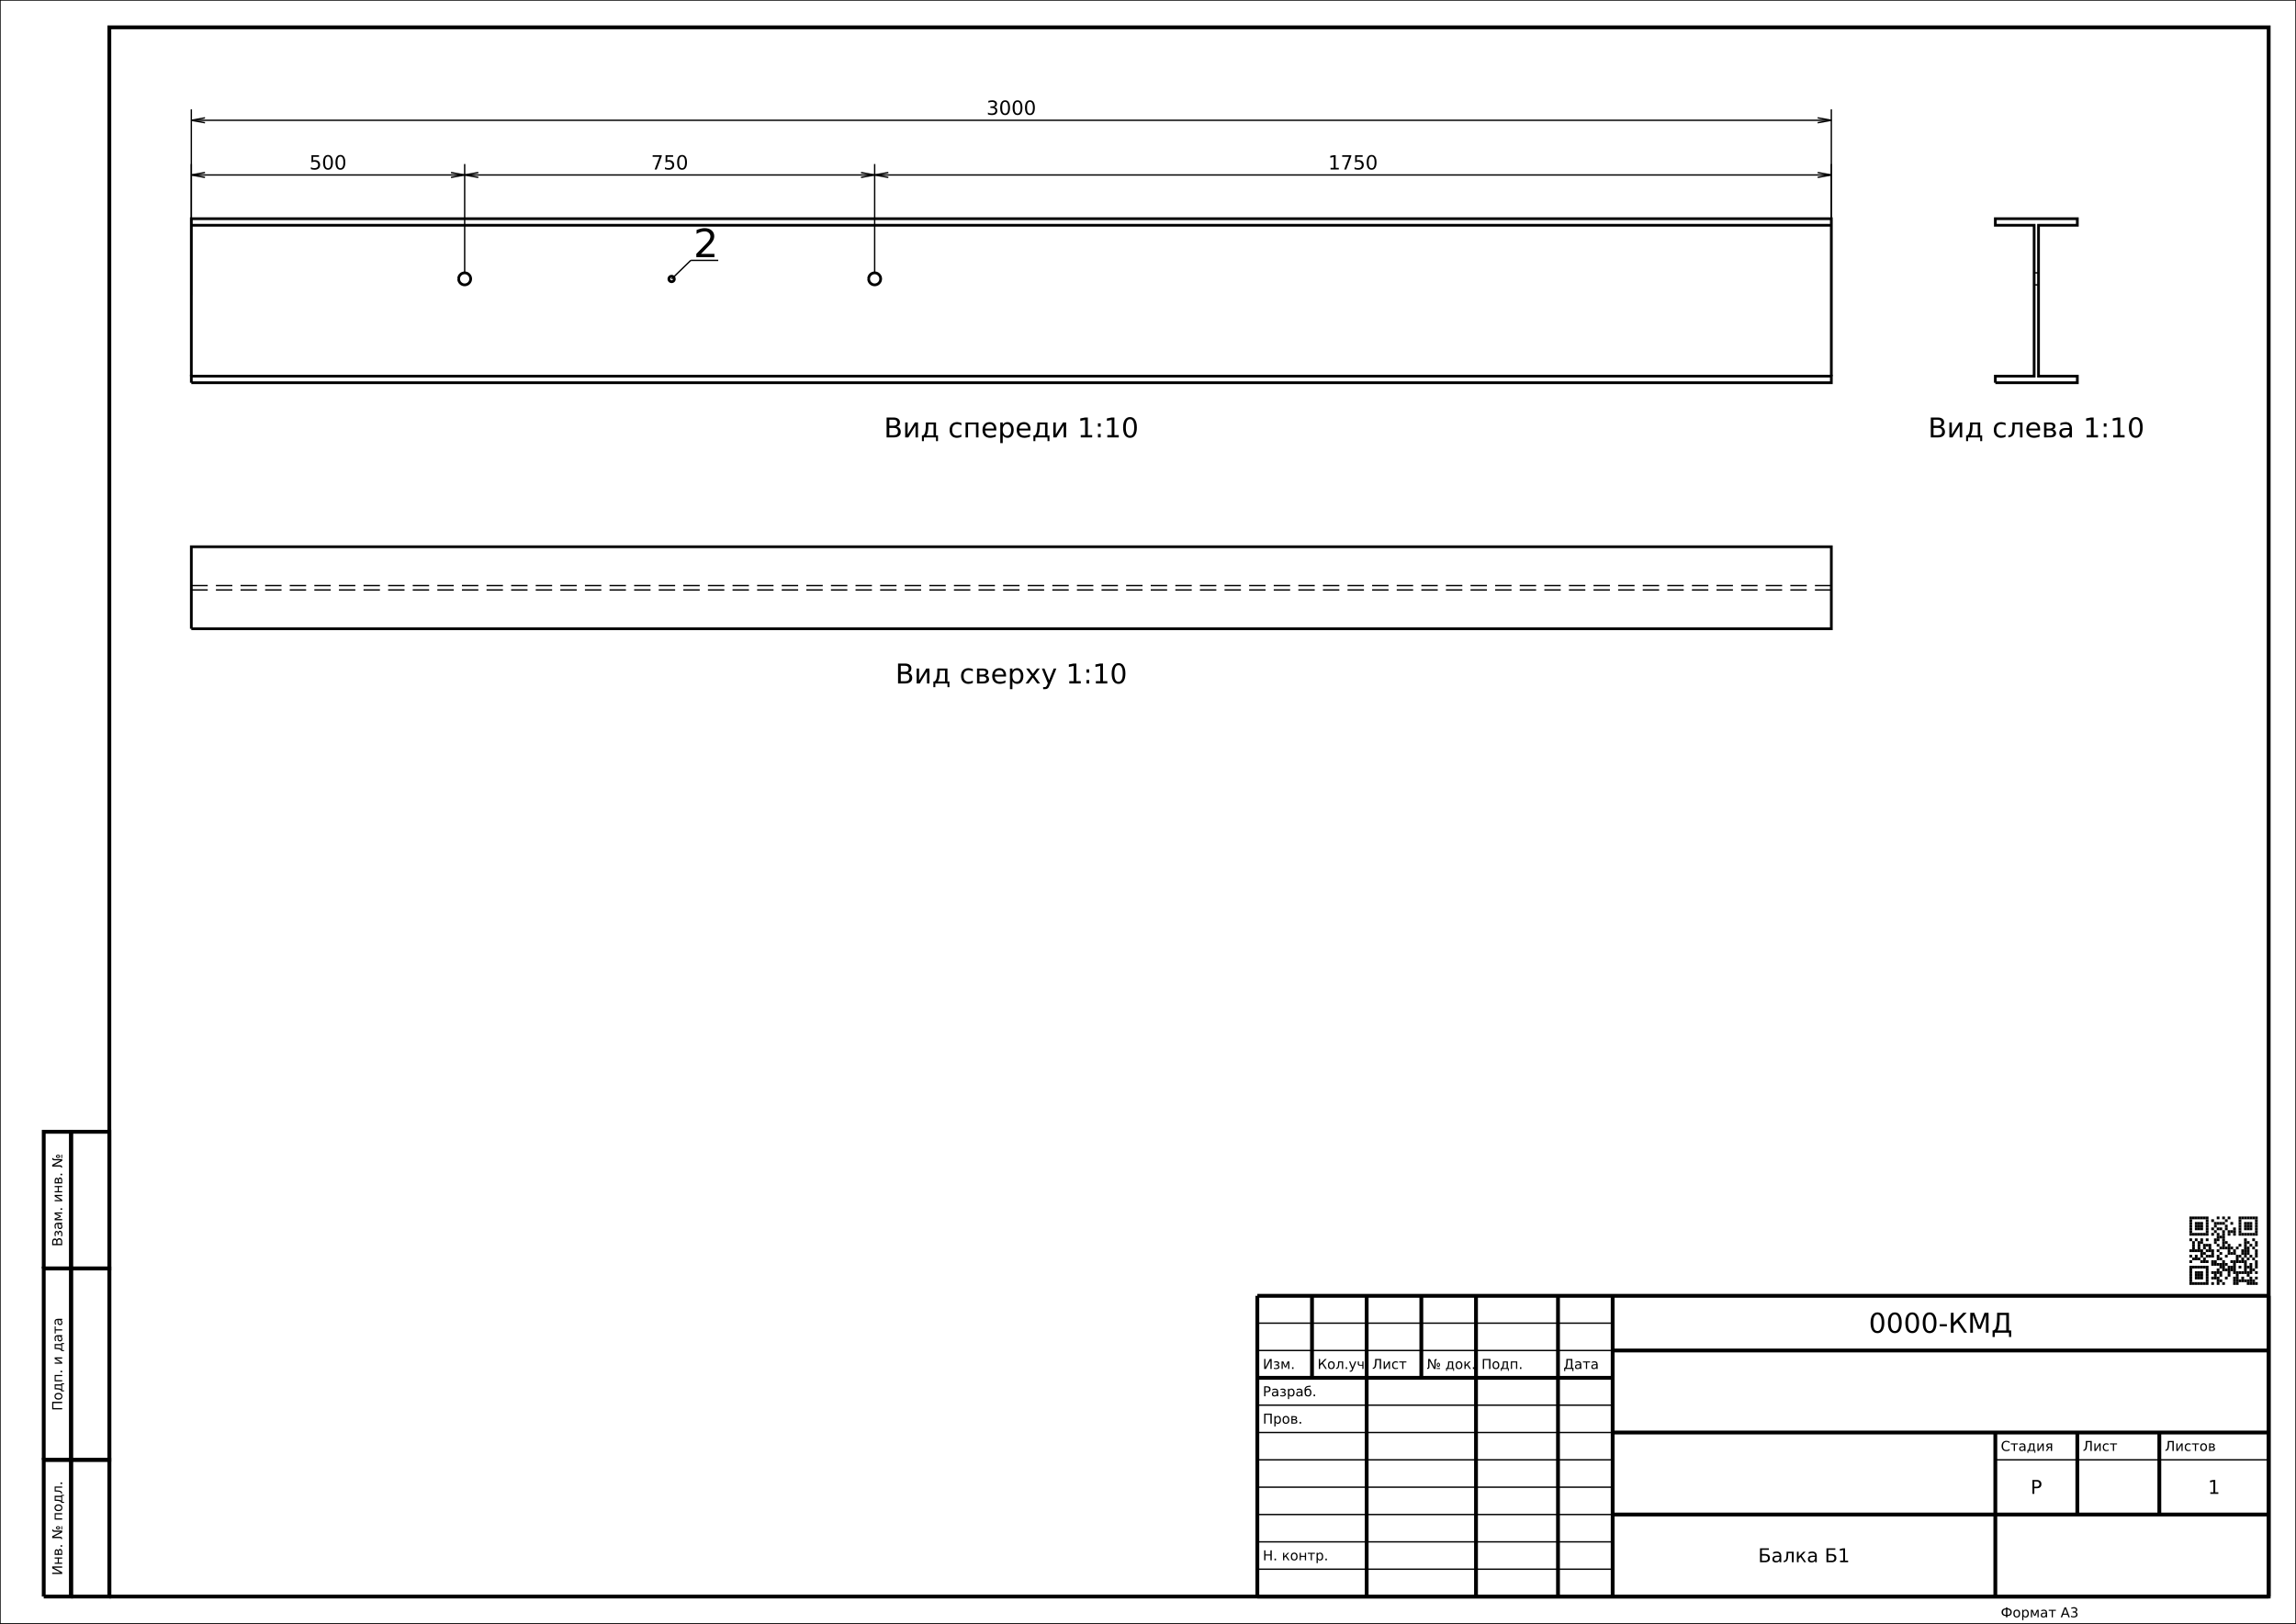
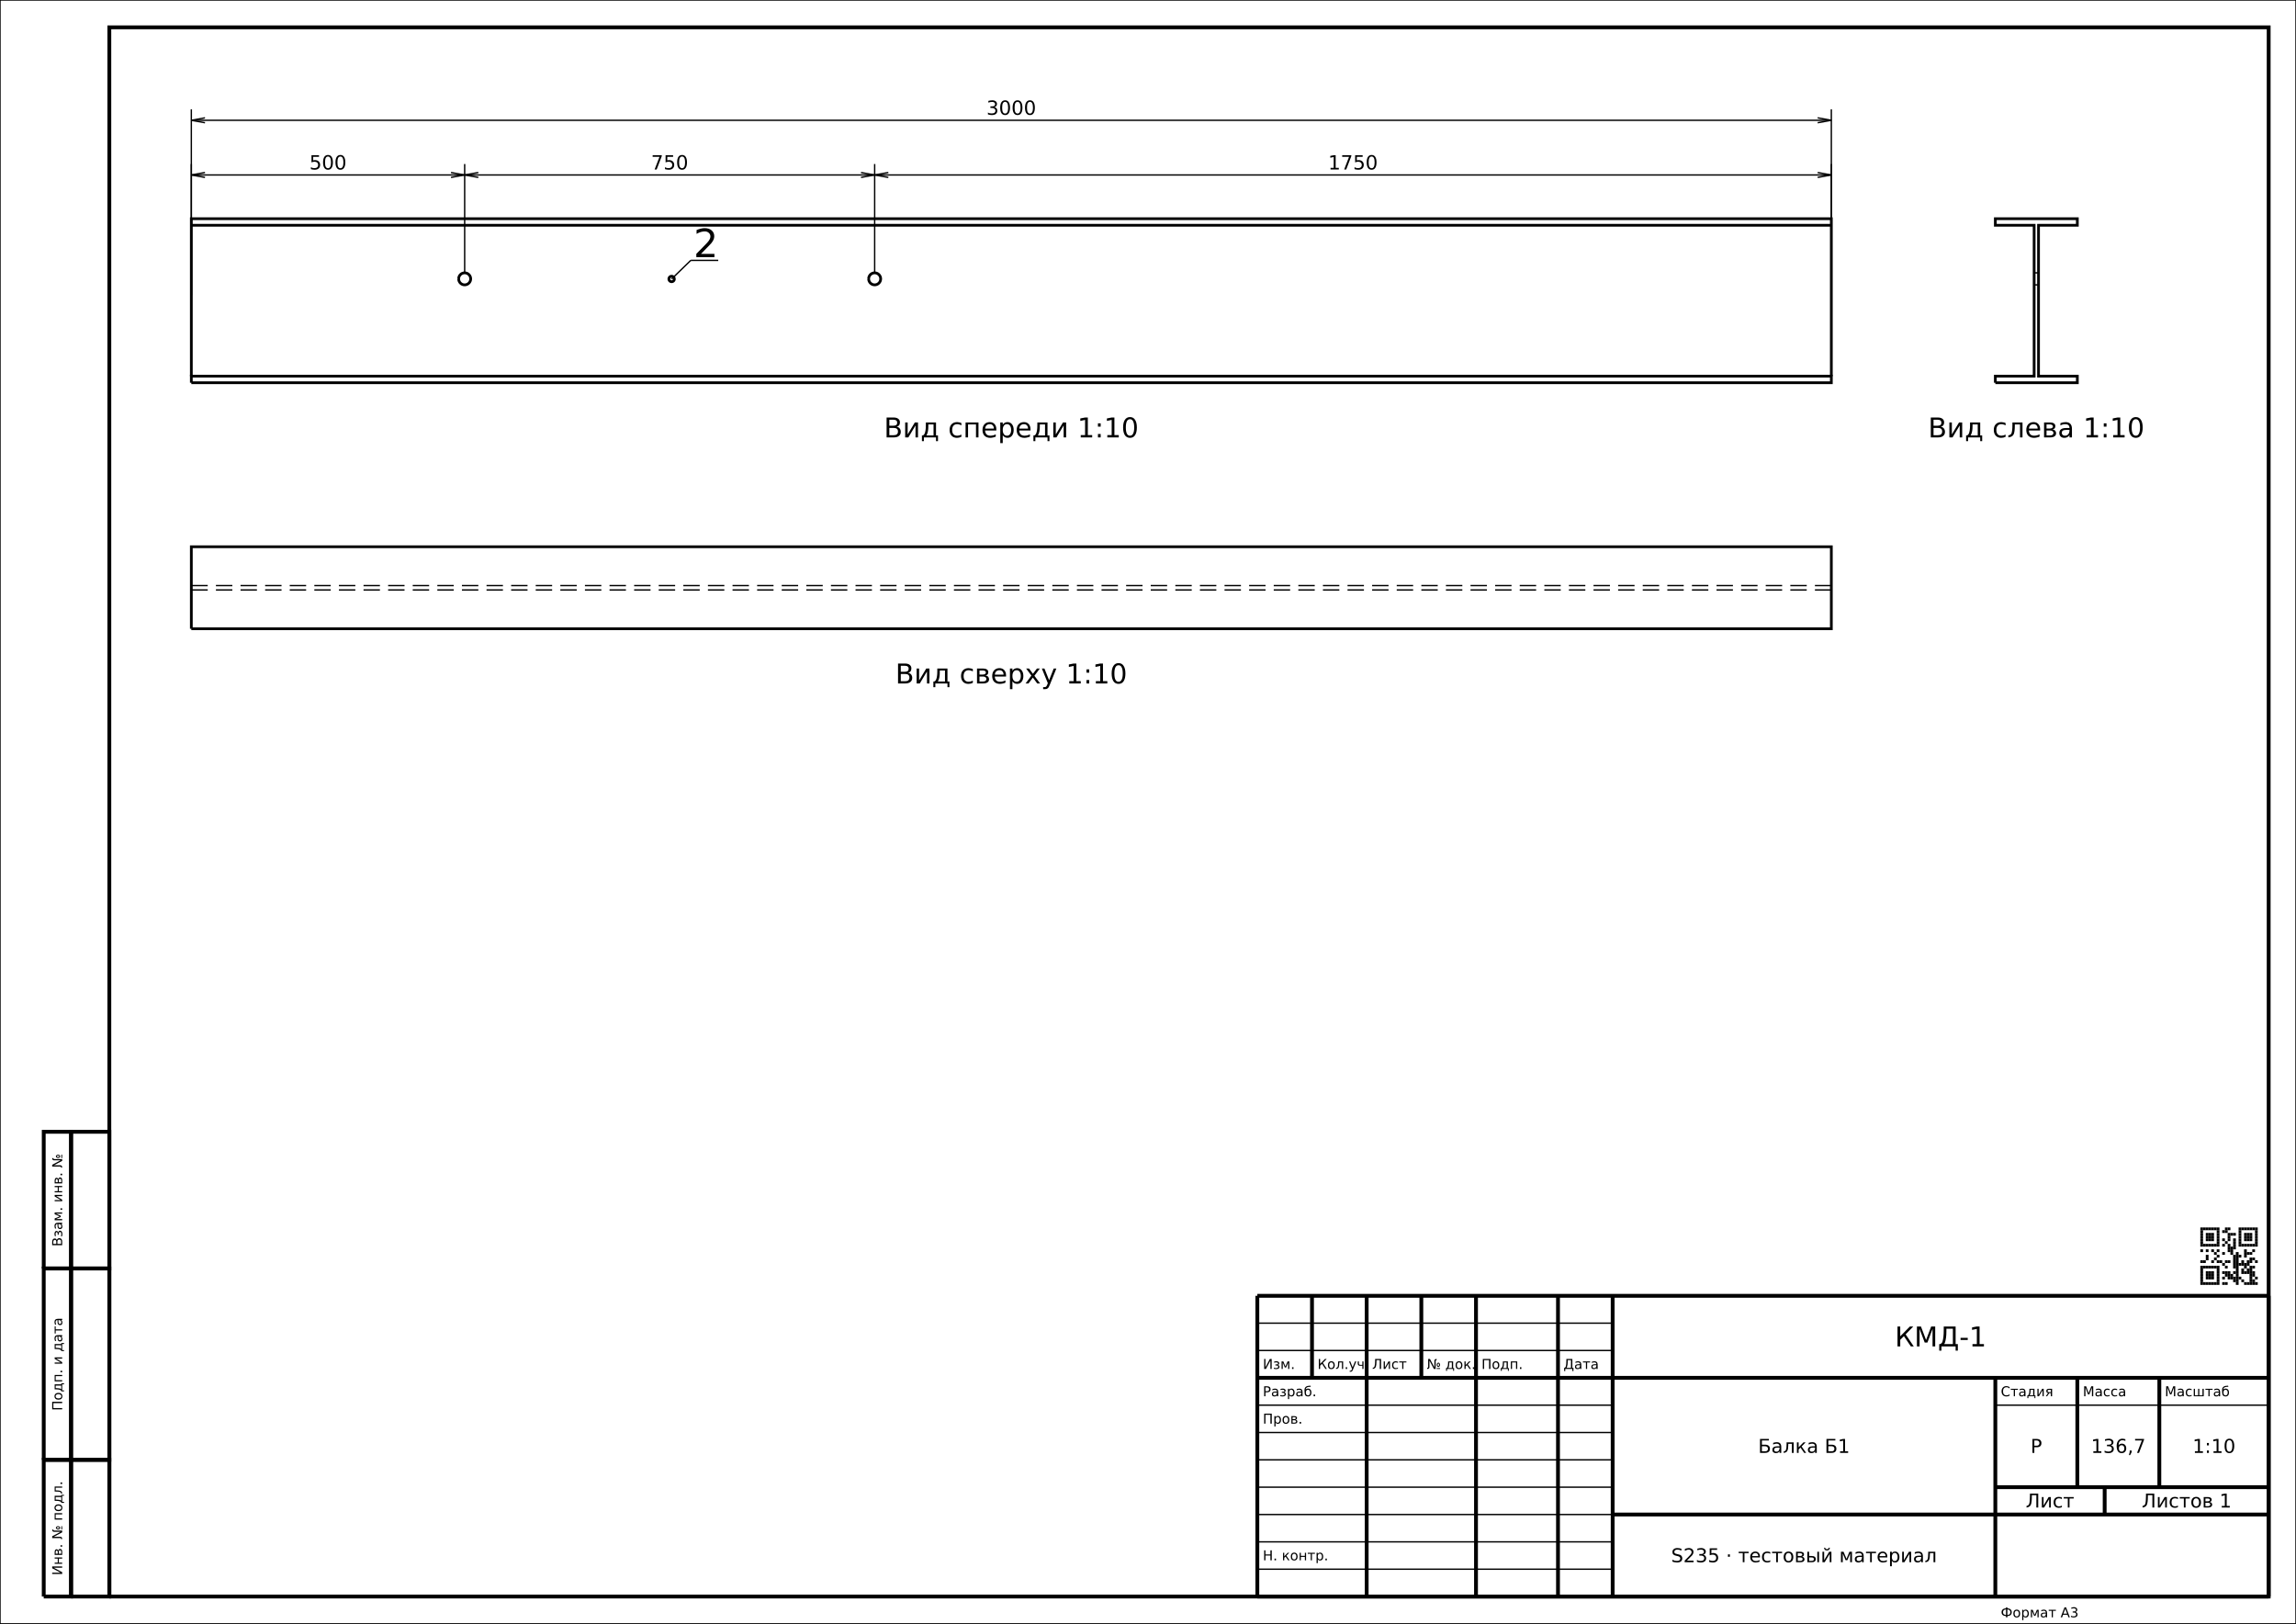
<svg xmlns="http://www.w3.org/2000/svg" width="420mm" height="297mm" viewBox="0 0 420 297" font-family="DejaVu Sans, Arial, sans-serif" data-drawing="9100">
  <rect width="420" height="297" fill="#fff" />
  <polyline class="Thin" points="0,297 420,297 420,0 0,0 0,297" fill="none" stroke="#000" stroke-width="0.25" />
  <polyline class="Frame" points="20,292 415,292 415,5 20,5 20,292" fill="none" stroke="#000" stroke-width="0.7" />
  <polyline class="Frame" points="230,292 415,292" fill="none" stroke="#000" stroke-width="0.7" />
  <polyline class="Frame" points="415,292 415,237" fill="none" stroke="#000" stroke-width="0.7" />
  <polyline class="Frame" points="415,237 230,237" fill="none" stroke="#000" stroke-width="0.7" />
  <polyline class="Frame" points="230,237 230,292" fill="none" stroke="#000" stroke-width="0.7" />
  <polyline class="Thin" points="230,287 295,287" fill="none" stroke="#000" stroke-width="0.25" />
  <polyline class="Thin" points="230,282 295,282" fill="none" stroke="#000" stroke-width="0.25" />
  <polyline class="Thin" points="230,277 295,277" fill="none" stroke="#000" stroke-width="0.25" />
  <polyline class="Thin" points="230,272 295,272" fill="none" stroke="#000" stroke-width="0.25" />
  <polyline class="Thin" points="230,267 295,267" fill="none" stroke="#000" stroke-width="0.25" />
  <polyline class="Thin" points="230,262 295,262" fill="none" stroke="#000" stroke-width="0.25" />
  <polyline class="Thin" points="230,257 295,257" fill="none" stroke="#000" stroke-width="0.25" />
  <polyline class="Frame" points="230,252 295,252" fill="none" stroke="#000" stroke-width="0.7" />
  <polyline class="Thin" points="230,247 295,247" fill="none" stroke="#000" stroke-width="0.25" />
  <polyline class="Thin" points="230,242 295,242" fill="none" stroke="#000" stroke-width="0.25" />
  <polyline class="Frame" points="240,252 240,237" fill="none" stroke="#000" stroke-width="0.7" />
  <polyline class="Frame" points="260,252 260,237" fill="none" stroke="#000" stroke-width="0.7" />
  <polyline class="Frame" points="250,292 250,237" fill="none" stroke="#000" stroke-width="0.7" />
  <polyline class="Frame" points="270,292 270,237" fill="none" stroke="#000" stroke-width="0.7" />
  <polyline class="Frame" points="285,292 285,237" fill="none" stroke="#000" stroke-width="0.7" />
  <polyline class="Frame" points="295,292 295,237" fill="none" stroke="#000" stroke-width="0.7" />
-   <polyline class="Frame" points="295,247 415,247" fill="none" stroke="#000" stroke-width="0.7" />
-   <polyline class="Frame" points="295,262 415,262" fill="none" stroke="#000" stroke-width="0.7" />
-   <polyline class="Thin" points="365,267 415,267" fill="none" stroke="#000" stroke-width="0.25" />
+   <polyline class="Frame" points="295,252 415,252" fill="none" stroke="#000" stroke-width="0.7" />
+   <polyline class="Thin" points="365,257 415,257" fill="none" stroke="#000" stroke-width="0.25" />
+   <polyline class="Frame" points="365,272 415,272" fill="none" stroke="#000" stroke-width="0.7" />
  <polyline class="Frame" points="295,277 415,277" fill="none" stroke="#000" stroke-width="0.7" />
-   <polyline class="Frame" points="365,292 365,262" fill="none" stroke="#000" stroke-width="0.7" />
-   <polyline class="Frame" points="380,277 380,262" fill="none" stroke="#000" stroke-width="0.7" />
-   <polyline class="Frame" points="395,277 395,262" fill="none" stroke="#000" stroke-width="0.7" />
+   <polyline class="Frame" points="365,292 365,252" fill="none" stroke="#000" stroke-width="0.7" />
+   <polyline class="Frame" points="380,272 380,252" fill="none" stroke="#000" stroke-width="0.7" />
+   <polyline class="Frame" points="395,272 395,252" fill="none" stroke="#000" stroke-width="0.7" />
+   <polyline class="Frame" points="385,277 385,272" fill="none" stroke="#000" stroke-width="0.7" />
  <polyline class="Frame" points="8,292 13,292 13,267 8,267 8,292" fill="none" stroke="#000" stroke-width="0.7" />
  <polyline class="Frame" points="13,292 20,292 20,267 13,267 13,292" fill="none" stroke="#000" stroke-width="0.7" />
  <polyline class="Frame" points="8,267 13,267 13,232 8,232 8,267" fill="none" stroke="#000" stroke-width="0.7" />
  <polyline class="Frame" points="13,267 20,267 20,232 13,232 13,267" fill="none" stroke="#000" stroke-width="0.7" />
  <polyline class="Frame" points="8,232 13,232 13,207 8,207 8,232" fill="none" stroke="#000" stroke-width="0.7" />
  <polyline class="Frame" points="13,232 20,232 20,207 13,207 13,232" fill="none" stroke="#000" stroke-width="0.7" />
-   <rect x="400.5" y="222.5" width="0.5" height="0.5" fill="#000" />
-   <rect x="401" y="222.5" width="0.5" height="0.5" fill="#000" />
-   <rect x="401.5" y="222.5" width="0.5" height="0.5" fill="#000" />
-   <rect x="402" y="222.5" width="0.5" height="0.5" fill="#000" />
-   <rect x="402.5" y="222.5" width="0.5" height="0.5" fill="#000" />
-   <rect x="403" y="222.5" width="0.5" height="0.5" fill="#000" />
-   <rect x="403.5" y="222.5" width="0.5" height="0.5" fill="#000" />
-   <rect x="405.5" y="222.5" width="0.5" height="0.5" fill="#000" />
-   <rect x="406.5" y="222.5" width="0.5" height="0.5" fill="#000" />
-   <rect x="407.5" y="222.5" width="0.5" height="0.5" fill="#000" />
-   <rect x="409.5" y="222.5" width="0.5" height="0.5" fill="#000" />
-   <rect x="410" y="222.5" width="0.5" height="0.5" fill="#000" />
-   <rect x="410.5" y="222.5" width="0.5" height="0.5" fill="#000" />
-   <rect x="411" y="222.5" width="0.5" height="0.5" fill="#000" />
-   <rect x="411.5" y="222.5" width="0.5" height="0.5" fill="#000" />
-   <rect x="412" y="222.5" width="0.5" height="0.5" fill="#000" />
-   <rect x="412.5" y="222.5" width="0.5" height="0.5" fill="#000" />
-   <rect x="400.5" y="223" width="0.5" height="0.5" fill="#000" />
-   <rect x="403.5" y="223" width="0.5" height="0.5" fill="#000" />
-   <rect x="404.5" y="223" width="0.5" height="0.5" fill="#000" />
-   <rect x="407" y="223" width="0.5" height="0.5" fill="#000" />
-   <rect x="409.5" y="223" width="0.5" height="0.5" fill="#000" />
-   <rect x="412.5" y="223" width="0.5" height="0.5" fill="#000" />
-   <rect x="400.5" y="223.5" width="0.5" height="0.5" fill="#000" />
-   <rect x="401.5" y="223.5" width="0.5" height="0.5" fill="#000" />
-   <rect x="402" y="223.5" width="0.5" height="0.5" fill="#000" />
-   <rect x="402.5" y="223.5" width="0.5" height="0.5" fill="#000" />
-   <rect x="403.5" y="223.5" width="0.5" height="0.5" fill="#000" />
-   <rect x="405" y="223.5" width="0.5" height="0.5" fill="#000" />
-   <rect x="405.5" y="223.5" width="0.5" height="0.5" fill="#000" />
-   <rect x="406" y="223.5" width="0.5" height="0.5" fill="#000" />
-   <rect x="406.5" y="223.5" width="0.5" height="0.5" fill="#000" />
-   <rect x="408" y="223.5" width="0.5" height="0.5" fill="#000" />
-   <rect x="409.5" y="223.5" width="0.5" height="0.5" fill="#000" />
-   <rect x="410.5" y="223.5" width="0.5" height="0.5" fill="#000" />
-   <rect x="411" y="223.5" width="0.5" height="0.5" fill="#000" />
-   <rect x="411.5" y="223.5" width="0.5" height="0.5" fill="#000" />
-   <rect x="412.5" y="223.5" width="0.5" height="0.5" fill="#000" />
-   <rect x="400.5" y="224" width="0.5" height="0.5" fill="#000" />
-   <rect x="401.5" y="224" width="0.5" height="0.5" fill="#000" />
-   <rect x="402" y="224" width="0.5" height="0.5" fill="#000" />
-   <rect x="402.5" y="224" width="0.5" height="0.5" fill="#000" />
-   <rect x="403.5" y="224" width="0.5" height="0.5" fill="#000" />
-   <rect x="405" y="224" width="0.5" height="0.5" fill="#000" />
-   <rect x="407" y="224" width="0.5" height="0.5" fill="#000" />
-   <rect x="409.5" y="224" width="0.5" height="0.5" fill="#000" />
-   <rect x="410.5" y="224" width="0.5" height="0.5" fill="#000" />
-   <rect x="411" y="224" width="0.5" height="0.5" fill="#000" />
-   <rect x="411.5" y="224" width="0.5" height="0.5" fill="#000" />
-   <rect x="412.5" y="224" width="0.5" height="0.5" fill="#000" />
-   <rect x="400.5" y="224.5" width="0.5" height="0.5" fill="#000" />
-   <rect x="401.5" y="224.5" width="0.5" height="0.5" fill="#000" />
-   <rect x="402" y="224.5" width="0.5" height="0.5" fill="#000" />
  <rect x="402.5" y="224.5" width="0.5" height="0.5" fill="#000" />
+   <rect x="403" y="224.5" width="0.5" height="0.5" fill="#000" />
  <rect x="403.5" y="224.5" width="0.5" height="0.5" fill="#000" />
+   <rect x="404" y="224.5" width="0.5" height="0.5" fill="#000" />
  <rect x="404.5" y="224.5" width="0.5" height="0.5" fill="#000" />
+   <rect x="405" y="224.5" width="0.5" height="0.5" fill="#000" />
  <rect x="405.5" y="224.5" width="0.5" height="0.5" fill="#000" />
-   <rect x="406" y="224.5" width="0.5" height="0.5" fill="#000" />
  <rect x="407" y="224.5" width="0.5" height="0.5" fill="#000" />
-   <rect x="408.5" y="224.5" width="0.5" height="0.5" fill="#000" />
+   <rect x="407.5" y="224.5" width="0.5" height="0.5" fill="#000" />
  <rect x="409.5" y="224.5" width="0.5" height="0.5" fill="#000" />
+   <rect x="410" y="224.5" width="0.5" height="0.5" fill="#000" />
  <rect x="410.5" y="224.5" width="0.5" height="0.5" fill="#000" />
  <rect x="411" y="224.5" width="0.5" height="0.5" fill="#000" />
  <rect x="411.5" y="224.5" width="0.5" height="0.5" fill="#000" />
+   <rect x="412" y="224.5" width="0.5" height="0.5" fill="#000" />
  <rect x="412.5" y="224.5" width="0.5" height="0.5" fill="#000" />
-   <rect x="400.5" y="225" width="0.5" height="0.5" fill="#000" />
-   <rect x="403.5" y="225" width="0.5" height="0.5" fill="#000" />
-   <rect x="405" y="225" width="0.5" height="0.5" fill="#000" />
+   <rect x="402.5" y="225" width="0.5" height="0.5" fill="#000" />
+   <rect x="405.5" y="225" width="0.5" height="0.5" fill="#000" />
  <rect x="406.5" y="225" width="0.5" height="0.5" fill="#000" />
-   <rect x="407.5" y="225" width="0.5" height="0.5" fill="#000" />
-   <rect x="408" y="225" width="0.5" height="0.5" fill="#000" />
-   <rect x="408.5" y="225" width="0.5" height="0.5" fill="#000" />
+   <rect x="407" y="225" width="0.5" height="0.5" fill="#000" />
  <rect x="409.5" y="225" width="0.5" height="0.5" fill="#000" />
  <rect x="412.5" y="225" width="0.5" height="0.5" fill="#000" />
-   <rect x="400.5" y="225.5" width="0.5" height="0.5" fill="#000" />
-   <rect x="401" y="225.5" width="0.5" height="0.5" fill="#000" />
-   <rect x="401.5" y="225.5" width="0.5" height="0.5" fill="#000" />
-   <rect x="402" y="225.5" width="0.5" height="0.5" fill="#000" />
  <rect x="402.5" y="225.5" width="0.5" height="0.5" fill="#000" />
-   <rect x="403" y="225.5" width="0.5" height="0.5" fill="#000" />
  <rect x="403.5" y="225.5" width="0.5" height="0.5" fill="#000" />
+   <rect x="404" y="225.5" width="0.5" height="0.5" fill="#000" />
  <rect x="404.5" y="225.5" width="0.5" height="0.5" fill="#000" />
  <rect x="405.5" y="225.5" width="0.5" height="0.5" fill="#000" />
-   <rect x="406.5" y="225.5" width="0.5" height="0.5" fill="#000" />
  <rect x="407.5" y="225.5" width="0.5" height="0.5" fill="#000" />
+   <rect x="408" y="225.5" width="0.5" height="0.5" fill="#000" />
  <rect x="408.5" y="225.5" width="0.5" height="0.5" fill="#000" />
  <rect x="409.5" y="225.5" width="0.5" height="0.5" fill="#000" />
-   <rect x="410" y="225.5" width="0.5" height="0.5" fill="#000" />
  <rect x="410.5" y="225.5" width="0.5" height="0.5" fill="#000" />
  <rect x="411" y="225.5" width="0.5" height="0.5" fill="#000" />
  <rect x="411.5" y="225.5" width="0.5" height="0.5" fill="#000" />
-   <rect x="412" y="225.5" width="0.5" height="0.5" fill="#000" />
  <rect x="412.5" y="225.5" width="0.5" height="0.5" fill="#000" />
+   <rect x="402.5" y="226" width="0.5" height="0.5" fill="#000" />
+   <rect x="403.5" y="226" width="0.5" height="0.5" fill="#000" />
+   <rect x="404" y="226" width="0.5" height="0.5" fill="#000" />
+   <rect x="404.5" y="226" width="0.5" height="0.5" fill="#000" />
  <rect x="405.5" y="226" width="0.5" height="0.5" fill="#000" />
-   <rect x="406" y="226" width="0.5" height="0.5" fill="#000" />
-   <rect x="406.5" y="226" width="0.5" height="0.5" fill="#000" />
-   <rect x="400.5" y="226.5" width="0.5" height="0.5" fill="#000" />
-   <rect x="401.5" y="226.5" width="0.5" height="0.5" fill="#000" />
+   <rect x="407.5" y="226" width="0.5" height="0.5" fill="#000" />
+   <rect x="409.5" y="226" width="0.5" height="0.5" fill="#000" />
+   <rect x="410.5" y="226" width="0.5" height="0.5" fill="#000" />
+   <rect x="411" y="226" width="0.5" height="0.5" fill="#000" />
+   <rect x="411.5" y="226" width="0.5" height="0.5" fill="#000" />
+   <rect x="412.5" y="226" width="0.5" height="0.5" fill="#000" />
  <rect x="402.5" y="226.5" width="0.5" height="0.5" fill="#000" />
  <rect x="403.5" y="226.5" width="0.5" height="0.5" fill="#000" />
-   <rect x="405" y="226.5" width="0.5" height="0.5" fill="#000" />
+   <rect x="404" y="226.5" width="0.5" height="0.5" fill="#000" />
+   <rect x="404.5" y="226.5" width="0.5" height="0.5" fill="#000" />
  <rect x="405.5" y="226.5" width="0.5" height="0.5" fill="#000" />
  <rect x="406.5" y="226.5" width="0.5" height="0.5" fill="#000" />
+   <rect x="407.5" y="226.5" width="0.5" height="0.5" fill="#000" />
+   <rect x="408.5" y="226.5" width="0.5" height="0.5" fill="#000" />
+   <rect x="409.5" y="226.5" width="0.5" height="0.5" fill="#000" />
  <rect x="410.5" y="226.5" width="0.5" height="0.5" fill="#000" />
-   <rect x="412" y="226.5" width="0.5" height="0.5" fill="#000" />
-   <rect x="401" y="227" width="0.5" height="0.5" fill="#000" />
-   <rect x="402" y="227" width="0.5" height="0.5" fill="#000" />
+   <rect x="411" y="226.5" width="0.5" height="0.5" fill="#000" />
+   <rect x="411.5" y="226.5" width="0.5" height="0.5" fill="#000" />
+   <rect x="412.5" y="226.5" width="0.5" height="0.5" fill="#000" />
  <rect x="402.5" y="227" width="0.5" height="0.5" fill="#000" />
-   <rect x="405" y="227" width="0.5" height="0.5" fill="#000" />
-   <rect x="406.5" y="227" width="0.5" height="0.5" fill="#000" />
+   <rect x="405.5" y="227" width="0.5" height="0.5" fill="#000" />
  <rect x="407" y="227" width="0.5" height="0.5" fill="#000" />
-   <rect x="410.5" y="227" width="0.5" height="0.5" fill="#000" />
-   <rect x="411" y="227" width="0.5" height="0.5" fill="#000" />
+   <rect x="408.5" y="227" width="0.5" height="0.5" fill="#000" />
+   <rect x="409.5" y="227" width="0.5" height="0.5" fill="#000" />
  <rect x="412.5" y="227" width="0.5" height="0.5" fill="#000" />
-   <rect x="401" y="227.5" width="0.5" height="0.5" fill="#000" />
-   <rect x="402" y="227.5" width="0.5" height="0.5" fill="#000" />
+   <rect x="402.5" y="227.5" width="0.5" height="0.5" fill="#000" />
  <rect x="403" y="227.5" width="0.5" height="0.5" fill="#000" />
  <rect x="403.5" y="227.5" width="0.5" height="0.5" fill="#000" />
  <rect x="404" y="227.5" width="0.5" height="0.5" fill="#000" />
+   <rect x="404.5" y="227.5" width="0.5" height="0.5" fill="#000" />
+   <rect x="405" y="227.5" width="0.5" height="0.5" fill="#000" />
  <rect x="405.5" y="227.5" width="0.5" height="0.5" fill="#000" />
  <rect x="406.5" y="227.5" width="0.5" height="0.5" fill="#000" />
  <rect x="407.5" y="227.5" width="0.5" height="0.5" fill="#000" />
+   <rect x="408.5" y="227.5" width="0.5" height="0.5" fill="#000" />
  <rect x="409.5" y="227.5" width="0.5" height="0.5" fill="#000" />
+   <rect x="410" y="227.5" width="0.5" height="0.5" fill="#000" />
  <rect x="410.5" y="227.5" width="0.5" height="0.5" fill="#000" />
+   <rect x="411" y="227.5" width="0.5" height="0.5" fill="#000" />
  <rect x="411.5" y="227.5" width="0.5" height="0.5" fill="#000" />
+   <rect x="412" y="227.5" width="0.5" height="0.5" fill="#000" />
  <rect x="412.5" y="227.5" width="0.5" height="0.5" fill="#000" />
-   <rect x="401" y="228" width="0.5" height="0.5" fill="#000" />
-   <rect x="402" y="228" width="0.5" height="0.5" fill="#000" />
-   <rect x="403" y="228" width="0.5" height="0.5" fill="#000" />
-   <rect x="404" y="228" width="0.5" height="0.5" fill="#000" />
-   <rect x="406" y="228" width="0.5" height="0.5" fill="#000" />
-   <rect x="406.5" y="228" width="0.5" height="0.5" fill="#000" />
-   <rect x="407" y="228" width="0.5" height="0.5" fill="#000" />
  <rect x="407.5" y="228" width="0.5" height="0.5" fill="#000" />
  <rect x="408" y="228" width="0.5" height="0.5" fill="#000" />
-   <rect x="409" y="228" width="0.5" height="0.5" fill="#000" />
-   <rect x="410.5" y="228" width="0.5" height="0.5" fill="#000" />
-   <rect x="411" y="228" width="0.5" height="0.5" fill="#000" />
-   <rect x="412" y="228" width="0.5" height="0.5" fill="#000" />
-   <rect x="400.5" y="228.5" width="0.5" height="0.5" fill="#000" />
-   <rect x="401" y="228.5" width="0.5" height="0.5" fill="#000" />
-   <rect x="401.5" y="228.5" width="0.5" height="0.5" fill="#000" />
-   <rect x="402" y="228.5" width="0.5" height="0.5" fill="#000" />
+   <rect x="408.5" y="228" width="0.5" height="0.5" fill="#000" />
  <rect x="402.5" y="228.5" width="0.5" height="0.5" fill="#000" />
  <rect x="403.5" y="228.5" width="0.5" height="0.5" fill="#000" />
-   <rect x="404" y="228.5" width="0.5" height="0.5" fill="#000" />
  <rect x="404.5" y="228.5" width="0.5" height="0.5" fill="#000" />
  <rect x="405.5" y="228.5" width="0.5" height="0.5" fill="#000" />
  <rect x="407.5" y="228.5" width="0.5" height="0.5" fill="#000" />
-   <rect x="408.5" y="228.5" width="0.5" height="0.5" fill="#000" />
-   <rect x="410" y="228.5" width="0.5" height="0.5" fill="#000" />
+   <rect x="408" y="228.5" width="0.5" height="0.5" fill="#000" />
  <rect x="410.5" y="228.5" width="0.5" height="0.5" fill="#000" />
-   <rect x="411" y="228.5" width="0.5" height="0.5" fill="#000" />
-   <rect x="412.5" y="228.5" width="0.5" height="0.5" fill="#000" />
-   <rect x="402.5" y="229" width="0.5" height="0.5" fill="#000" />
-   <rect x="403" y="229" width="0.5" height="0.5" fill="#000" />
-   <rect x="404.5" y="229" width="0.5" height="0.5" fill="#000" />
-   <rect x="406" y="229" width="0.5" height="0.5" fill="#000" />
-   <rect x="407.5" y="229" width="0.5" height="0.5" fill="#000" />
+   <rect x="412" y="228.5" width="0.5" height="0.5" fill="#000" />
+   <rect x="405" y="229" width="0.5" height="0.5" fill="#000" />
+   <rect x="406.5" y="229" width="0.5" height="0.5" fill="#000" />
  <rect x="408" y="229" width="0.5" height="0.5" fill="#000" />
-   <rect x="408.5" y="229" width="0.5" height="0.5" fill="#000" />
-   <rect x="410" y="229" width="0.5" height="0.5" fill="#000" />
+   <rect x="409" y="229" width="0.5" height="0.5" fill="#000" />
  <rect x="410.5" y="229" width="0.5" height="0.5" fill="#000" />
  <rect x="411" y="229" width="0.5" height="0.5" fill="#000" />
-   <rect x="412.5" y="229" width="0.5" height="0.5" fill="#000" />
-   <rect x="400.5" y="229.5" width="0.5" height="0.5" fill="#000" />
-   <rect x="401.5" y="229.5" width="0.5" height="0.5" fill="#000" />
-   <rect x="402.5" y="229.5" width="0.5" height="0.5" fill="#000" />
+   <rect x="411.5" y="229" width="0.5" height="0.5" fill="#000" />
  <rect x="403.5" y="229.5" width="0.5" height="0.5" fill="#000" />
-   <rect x="404" y="229.5" width="0.5" height="0.5" fill="#000" />
-   <rect x="404.5" y="229.5" width="0.5" height="0.5" fill="#000" />
  <rect x="405.5" y="229.5" width="0.5" height="0.5" fill="#000" />
-   <rect x="407" y="229.5" width="0.5" height="0.5" fill="#000" />
+   <rect x="408.5" y="229.5" width="0.5" height="0.5" fill="#000" />
  <rect x="409" y="229.5" width="0.5" height="0.5" fill="#000" />
  <rect x="409.5" y="229.5" width="0.5" height="0.5" fill="#000" />
  <rect x="410.5" y="229.5" width="0.5" height="0.5" fill="#000" />
-   <rect x="411.5" y="229.5" width="0.5" height="0.5" fill="#000" />
-   <rect x="412.5" y="229.5" width="0.5" height="0.5" fill="#000" />
-   <rect x="401" y="230" width="0.5" height="0.5" fill="#000" />
-   <rect x="401.5" y="230" width="0.5" height="0.5" fill="#000" />
-   <rect x="402" y="230" width="0.5" height="0.5" fill="#000" />
-   <rect x="403" y="230" width="0.5" height="0.5" fill="#000" />
-   <rect x="405.5" y="230" width="0.5" height="0.5" fill="#000" />
-   <rect x="406" y="230" width="0.5" height="0.5" fill="#000" />
+   <rect x="403.5" y="230" width="0.5" height="0.5" fill="#000" />
+   <rect x="405" y="230" width="0.5" height="0.5" fill="#000" />
+   <rect x="408.5" y="230" width="0.5" height="0.5" fill="#000" />
  <rect x="409" y="230" width="0.5" height="0.5" fill="#000" />
-   <rect x="410" y="230" width="0.5" height="0.5" fill="#000" />
-   <rect x="411" y="230" width="0.5" height="0.5" fill="#000" />
+   <rect x="411.5" y="230" width="0.5" height="0.5" fill="#000" />
  <rect x="412" y="230" width="0.5" height="0.5" fill="#000" />
-   <rect x="400.5" y="230.5" width="0.5" height="0.5" fill="#000" />
  <rect x="402.5" y="230.5" width="0.5" height="0.5" fill="#000" />
  <rect x="403" y="230.5" width="0.5" height="0.5" fill="#000" />
-   <rect x="403.5" y="230.5" width="0.5" height="0.5" fill="#000" />
  <rect x="404.5" y="230.5" width="0.5" height="0.5" fill="#000" />
-   <rect x="405" y="230.5" width="0.5" height="0.5" fill="#000" />
-   <rect x="406.5" y="230.5" width="0.5" height="0.5" fill="#000" />
-   <rect x="408" y="230.5" width="0.5" height="0.5" fill="#000" />
+   <rect x="405.5" y="230.5" width="0.5" height="0.5" fill="#000" />
+   <rect x="406" y="230.5" width="0.5" height="0.5" fill="#000" />
+   <rect x="407" y="230.5" width="0.5" height="0.5" fill="#000" />
+   <rect x="407.5" y="230.5" width="0.5" height="0.5" fill="#000" />
  <rect x="408.5" y="230.5" width="0.5" height="0.5" fill="#000" />
  <rect x="409" y="230.5" width="0.5" height="0.5" fill="#000" />
-   <rect x="409.5" y="230.5" width="0.5" height="0.5" fill="#000" />
  <rect x="410" y="230.5" width="0.5" height="0.5" fill="#000" />
-   <rect x="410.5" y="230.5" width="0.5" height="0.5" fill="#000" />
+   <rect x="411" y="230.5" width="0.5" height="0.5" fill="#000" />
+   <rect x="411.5" y="230.5" width="0.5" height="0.5" fill="#000" />
  <rect x="412.5" y="230.5" width="0.5" height="0.5" fill="#000" />
-   <rect x="404.5" y="231" width="0.5" height="0.5" fill="#000" />
-   <rect x="405" y="231" width="0.5" height="0.5" fill="#000" />
-   <rect x="405.5" y="231" width="0.5" height="0.5" fill="#000" />
-   <rect x="406" y="231" width="0.5" height="0.5" fill="#000" />
  <rect x="406.5" y="231" width="0.5" height="0.5" fill="#000" />
-   <rect x="407" y="231" width="0.5" height="0.5" fill="#000" />
  <rect x="408.5" y="231" width="0.5" height="0.5" fill="#000" />
+   <rect x="409" y="231" width="0.5" height="0.5" fill="#000" />
+   <rect x="409.5" y="231" width="0.5" height="0.5" fill="#000" />
+   <rect x="410" y="231" width="0.5" height="0.5" fill="#000" />
  <rect x="410.5" y="231" width="0.5" height="0.5" fill="#000" />
-   <rect x="411.5" y="231" width="0.5" height="0.5" fill="#000" />
-   <rect x="412.5" y="231" width="0.5" height="0.5" fill="#000" />
-   <rect x="400.5" y="231.5" width="0.5" height="0.5" fill="#000" />
-   <rect x="401" y="231.5" width="0.5" height="0.5" fill="#000" />
-   <rect x="401.5" y="231.5" width="0.5" height="0.5" fill="#000" />
-   <rect x="402" y="231.5" width="0.5" height="0.5" fill="#000" />
+   <rect x="411" y="231" width="0.5" height="0.5" fill="#000" />
  <rect x="402.5" y="231.5" width="0.5" height="0.5" fill="#000" />
  <rect x="403" y="231.5" width="0.5" height="0.5" fill="#000" />
  <rect x="403.5" y="231.5" width="0.5" height="0.5" fill="#000" />
-   <rect x="406" y="231.5" width="0.5" height="0.5" fill="#000" />
-   <rect x="406.5" y="231.5" width="0.5" height="0.5" fill="#000" />
-   <rect x="407.5" y="231.5" width="0.5" height="0.5" fill="#000" />
-   <rect x="408" y="231.5" width="0.5" height="0.5" fill="#000" />
+   <rect x="404" y="231.5" width="0.5" height="0.5" fill="#000" />
+   <rect x="404.5" y="231.5" width="0.5" height="0.5" fill="#000" />
+   <rect x="405" y="231.5" width="0.5" height="0.5" fill="#000" />
+   <rect x="405.5" y="231.5" width="0.5" height="0.5" fill="#000" />
+   <rect x="407" y="231.5" width="0.5" height="0.5" fill="#000" />
  <rect x="408.5" y="231.5" width="0.5" height="0.5" fill="#000" />
-   <rect x="409.5" y="231.5" width="0.5" height="0.5" fill="#000" />
+   <rect x="409" y="231.5" width="0.5" height="0.5" fill="#000" />
  <rect x="410.5" y="231.5" width="0.5" height="0.5" fill="#000" />
-   <rect x="411" y="231.5" width="0.5" height="0.5" fill="#000" />
  <rect x="411.5" y="231.5" width="0.5" height="0.5" fill="#000" />
-   <rect x="412.5" y="231.5" width="0.5" height="0.5" fill="#000" />
-   <rect x="400.5" y="232" width="0.5" height="0.5" fill="#000" />
-   <rect x="403.5" y="232" width="0.5" height="0.5" fill="#000" />
+   <rect x="412" y="231.5" width="0.5" height="0.5" fill="#000" />
+   <rect x="402.5" y="232" width="0.5" height="0.5" fill="#000" />
  <rect x="405.5" y="232" width="0.5" height="0.5" fill="#000" />
-   <rect x="406.5" y="232" width="0.5" height="0.5" fill="#000" />
-   <rect x="407" y="232" width="0.5" height="0.5" fill="#000" />
-   <rect x="407.5" y="232" width="0.5" height="0.5" fill="#000" />
-   <rect x="408" y="232" width="0.5" height="0.5" fill="#000" />
-   <rect x="408.5" y="232" width="0.5" height="0.5" fill="#000" />
-   <rect x="410.5" y="232" width="0.5" height="0.5" fill="#000" />
+   <rect x="409" y="232" width="0.5" height="0.5" fill="#000" />
+   <rect x="410" y="232" width="0.5" height="0.5" fill="#000" />
+   <rect x="411" y="232" width="0.5" height="0.5" fill="#000" />
  <rect x="411.5" y="232" width="0.5" height="0.5" fill="#000" />
-   <rect x="412" y="232" width="0.5" height="0.5" fill="#000" />
-   <rect x="400.5" y="232.5" width="0.5" height="0.5" fill="#000" />
-   <rect x="401.5" y="232.5" width="0.5" height="0.5" fill="#000" />
-   <rect x="402" y="232.5" width="0.5" height="0.5" fill="#000" />
  <rect x="402.5" y="232.5" width="0.5" height="0.5" fill="#000" />
  <rect x="403.5" y="232.5" width="0.5" height="0.5" fill="#000" />
+   <rect x="404" y="232.5" width="0.5" height="0.5" fill="#000" />
  <rect x="404.5" y="232.5" width="0.5" height="0.5" fill="#000" />
-   <rect x="405" y="232.5" width="0.5" height="0.5" fill="#000" />
  <rect x="405.5" y="232.5" width="0.5" height="0.5" fill="#000" />
-   <rect x="406" y="232.5" width="0.5" height="0.5" fill="#000" />
+   <rect x="406.5" y="232.5" width="0.5" height="0.5" fill="#000" />
+   <rect x="407" y="232.5" width="0.5" height="0.5" fill="#000" />
  <rect x="407.5" y="232.5" width="0.5" height="0.5" fill="#000" />
  <rect x="408.5" y="232.5" width="0.5" height="0.5" fill="#000" />
  <rect x="409" y="232.5" width="0.5" height="0.5" fill="#000" />
-   <rect x="409.5" y="232.5" width="0.5" height="0.5" fill="#000" />
  <rect x="410" y="232.5" width="0.5" height="0.5" fill="#000" />
  <rect x="410.5" y="232.5" width="0.5" height="0.5" fill="#000" />
  <rect x="411" y="232.5" width="0.5" height="0.5" fill="#000" />
  <rect x="411.5" y="232.5" width="0.5" height="0.5" fill="#000" />
-   <rect x="412.5" y="232.5" width="0.5" height="0.5" fill="#000" />
-   <rect x="400.5" y="233" width="0.5" height="0.5" fill="#000" />
-   <rect x="401.5" y="233" width="0.5" height="0.5" fill="#000" />
-   <rect x="402" y="233" width="0.5" height="0.5" fill="#000" />
+   <rect x="412" y="232.5" width="0.5" height="0.5" fill="#000" />
  <rect x="402.5" y="233" width="0.5" height="0.5" fill="#000" />
  <rect x="403.5" y="233" width="0.5" height="0.5" fill="#000" />
-   <rect x="405" y="233" width="0.5" height="0.5" fill="#000" />
-   <rect x="406" y="233" width="0.5" height="0.5" fill="#000" />
+   <rect x="404" y="233" width="0.5" height="0.5" fill="#000" />
+   <rect x="404.5" y="233" width="0.5" height="0.5" fill="#000" />
+   <rect x="405.5" y="233" width="0.5" height="0.5" fill="#000" />
+   <rect x="407" y="233" width="0.5" height="0.5" fill="#000" />
  <rect x="407.5" y="233" width="0.5" height="0.5" fill="#000" />
+   <rect x="408" y="233" width="0.5" height="0.5" fill="#000" />
  <rect x="409" y="233" width="0.5" height="0.5" fill="#000" />
-   <rect x="411" y="233" width="0.5" height="0.5" fill="#000" />
-   <rect x="400.5" y="233.5" width="0.5" height="0.5" fill="#000" />
-   <rect x="401.5" y="233.5" width="0.5" height="0.5" fill="#000" />
-   <rect x="402" y="233.5" width="0.5" height="0.5" fill="#000" />
+   <rect x="411.5" y="233" width="0.5" height="0.5" fill="#000" />
+   <rect x="412" y="233" width="0.5" height="0.5" fill="#000" />
  <rect x="402.5" y="233.5" width="0.5" height="0.5" fill="#000" />
  <rect x="403.5" y="233.5" width="0.5" height="0.5" fill="#000" />
+   <rect x="404" y="233.5" width="0.5" height="0.5" fill="#000" />
  <rect x="404.5" y="233.5" width="0.5" height="0.5" fill="#000" />
-   <rect x="405" y="233.5" width="0.5" height="0.5" fill="#000" />
  <rect x="405.5" y="233.5" width="0.5" height="0.5" fill="#000" />
-   <rect x="407" y="233.5" width="0.5" height="0.5" fill="#000" />
+   <rect x="406.5" y="233.5" width="0.5" height="0.5" fill="#000" />
+   <rect x="407.5" y="233.5" width="0.5" height="0.5" fill="#000" />
+   <rect x="408" y="233.5" width="0.5" height="0.5" fill="#000" />
  <rect x="408.5" y="233.5" width="0.5" height="0.5" fill="#000" />
  <rect x="409" y="233.5" width="0.5" height="0.5" fill="#000" />
-   <rect x="410" y="233.5" width="0.5" height="0.5" fill="#000" />
+   <rect x="409.5" y="233.5" width="0.5" height="0.5" fill="#000" />
  <rect x="411.5" y="233.5" width="0.5" height="0.5" fill="#000" />
  <rect x="412.5" y="233.5" width="0.5" height="0.5" fill="#000" />
-   <rect x="400.5" y="234" width="0.5" height="0.5" fill="#000" />
-   <rect x="403.5" y="234" width="0.5" height="0.5" fill="#000" />
+   <rect x="402.5" y="234" width="0.5" height="0.5" fill="#000" />
  <rect x="405.5" y="234" width="0.5" height="0.5" fill="#000" />
-   <rect x="406" y="234" width="0.5" height="0.5" fill="#000" />
  <rect x="408.5" y="234" width="0.5" height="0.5" fill="#000" />
  <rect x="409" y="234" width="0.5" height="0.5" fill="#000" />
-   <rect x="409.5" y="234" width="0.5" height="0.5" fill="#000" />
  <rect x="410" y="234" width="0.5" height="0.5" fill="#000" />
-   <rect x="410.5" y="234" width="0.5" height="0.5" fill="#000" />
-   <rect x="411" y="234" width="0.5" height="0.5" fill="#000" />
  <rect x="411.5" y="234" width="0.5" height="0.5" fill="#000" />
  <rect x="412" y="234" width="0.5" height="0.5" fill="#000" />
-   <rect x="400.5" y="234.5" width="0.5" height="0.5" fill="#000" />
-   <rect x="401" y="234.5" width="0.5" height="0.5" fill="#000" />
-   <rect x="401.5" y="234.5" width="0.5" height="0.5" fill="#000" />
-   <rect x="402" y="234.5" width="0.5" height="0.5" fill="#000" />
  <rect x="402.5" y="234.5" width="0.5" height="0.5" fill="#000" />
  <rect x="403" y="234.5" width="0.5" height="0.5" fill="#000" />
  <rect x="403.5" y="234.5" width="0.5" height="0.5" fill="#000" />
+   <rect x="404" y="234.5" width="0.5" height="0.5" fill="#000" />
  <rect x="404.5" y="234.5" width="0.5" height="0.5" fill="#000" />
+   <rect x="405" y="234.5" width="0.5" height="0.5" fill="#000" />
  <rect x="405.5" y="234.5" width="0.5" height="0.5" fill="#000" />
  <rect x="406.5" y="234.5" width="0.5" height="0.5" fill="#000" />
-   <rect x="408.5" y="234.5" width="0.5" height="0.5" fill="#000" />
+   <rect x="407" y="234.5" width="0.5" height="0.5" fill="#000" />
  <rect x="409" y="234.5" width="0.5" height="0.5" fill="#000" />
+   <rect x="410.5" y="234.5" width="0.5" height="0.5" fill="#000" />
  <rect x="411" y="234.5" width="0.5" height="0.5" fill="#000" />
  <rect x="411.5" y="234.5" width="0.5" height="0.5" fill="#000" />
  <rect x="412" y="234.5" width="0.5" height="0.5" fill="#000" />
  <rect x="412.5" y="234.5" width="0.5" height="0.5" fill="#000" />
  <g class="view" data-view="1">
    <polyline class="Visible" data-object="8" points="35,70 35,68.8 335,68.8 335,70 35,70" fill="none" stroke="#000" stroke-width="0.5" />
    <polyline class="Visible" data-object="8" points="35,68.8 35,40 335,40 335,68.8" fill="none" stroke="#000" stroke-width="0.5" />
    <polyline class="Visible" data-object="8" points="35,41.2 335,41.2" fill="none" stroke="#000" stroke-width="0.5" />
    <polyline class="Visible" data-object="8" points="83.9,51.003 83.921,50.786 83.982,50.583 84.081,50.395 84.219,50.226 84.387,50.087 84.574,49.986 84.783,49.922 85,49.9 85.217,49.922 85.42,49.983 85.613,50.087 85.777,50.221 85.915,50.39 86.015,50.577 86.078,50.779 86.1,50.997 86.08,51.208 86.018,51.417 85.919,51.605 85.781,51.774 85.618,51.91 85.426,52.014 85.217,52.078 85,52.1 84.789,52.08 84.58,52.017 84.393,51.917 84.223,51.779 84.088,51.616 83.985,51.423 83.922,51.221 83.9,51.003" fill="none" stroke="#000" stroke-width="0.5" />
    <polyline class="Visible" data-object="8" points="158.9,51.003 158.922,51.221 158.985,51.423 159.085,51.61 159.223,51.779 159.393,51.917 159.586,52.019 159.789,52.08 160.007,52.1 160.217,52.078 160.426,52.014 160.618,51.91 160.781,51.774 160.919,51.605 161.018,51.417 161.08,51.208 161.1,50.997 161.078,50.779 161.013,50.571 160.908,50.379 160.772,50.216 160.602,50.079 160.414,49.981 160.204,49.919 159.993,49.9 159.783,49.922 159.574,49.986 159.382,50.09 159.219,50.226 159.081,50.395 158.982,50.583 158.921,50.786 158.9,51.003" fill="none" stroke="#000" stroke-width="0.5" />
    <polyline class="Visible" points="123.358,51.023 123.354,50.958 123.341,50.893 123.32,50.832 123.291,50.773 123.255,50.719 123.211,50.669 123.162,50.626 123.108,50.59 123.049,50.561 122.987,50.54 122.923,50.527 122.858,50.523 122.793,50.527 122.728,50.54 122.666,50.561 122.608,50.59 122.553,50.626 122.504,50.669 122.461,50.719 122.425,50.773 122.396,50.832 122.375,50.893 122.362,50.958 122.358,51.023 122.362,51.088 122.375,51.152 122.396,51.214 122.425,51.273 122.461,51.327 122.504,51.376 122.553,51.42 122.608,51.456 122.666,51.485 122.728,51.506 122.793,51.519 122.858,51.523 122.923,51.519 122.987,51.506 123.049,51.485 123.108,51.456 123.162,51.42 123.211,51.376 123.255,51.327 123.291,51.273 123.32,51.214 123.341,51.152 123.354,51.088 123.358,51.023" fill="none" stroke="#000" stroke-width="0.5" />
    <polyline class="Thin" data-object="8" points="122.858,51.023 126.358,47.623" fill="none" stroke="#000" stroke-width="0.25" />
    <polyline class="Thin" data-object="8" points="126.358,47.623 131.386,47.623" fill="none" stroke="#000" stroke-width="0.25" />
    <text x="185" y="80" font-size="5" text-anchor="middle" fill="#000">Вид спереди 1:10</text>
    <text x="126.858" y="47.023" font-size="7.143" text-anchor="start" fill="#000" data-object="8">2</text>
  </g>
  <g class="view" data-view="2">
    <polyline class="Hidden" data-object="8" points="35,107.9 335,107.9" fill="none" stroke="#000" stroke-width="0.25" stroke-dasharray="3 1.5" />
    <polyline class="Hidden" data-object="8" points="35,107.1 335,107.1" fill="none" stroke="#000" stroke-width="0.25" stroke-dasharray="3 1.5" />
    <polyline class="Visible" data-object="8" points="35,115 35,100 335,100 335,115 35,115" fill="none" stroke="#000" stroke-width="0.5" />
    <text x="185" y="125" font-size="5" text-anchor="middle" fill="#000">Вид сверху 1:10</text>
  </g>
  <g class="view" data-view="3">
    <polyline class="Hidden" data-object="8" points="372.1,52.1 372.9,52.1" fill="none" stroke="#000" stroke-width="0.25" stroke-dasharray="3 1.5" />
    <polyline class="Hidden" data-object="8" points="372.1,49.9 372.9,49.9" fill="none" stroke="#000" stroke-width="0.25" stroke-dasharray="3 1.5" />
    <polyline class="Visible" data-object="8" points="365,70 365,68.8 372.1,68.8 372.1,41.2 365,41.2 365,40 380,40 380,41.2 372.9,41.2 372.9,68.8 380,68.8 380,70 365,70" fill="none" stroke="#000" stroke-width="0.5" />
    <text x="372.5" y="80" font-size="5" text-anchor="middle" fill="#000">Вид слева 1:10</text>
  </g>
  <g class="dimension" data-dimension="1" data-view="1">
    <polyline class="Thin" points="35,54 35,20" fill="none" stroke="#000" stroke-width="0.25" />
    <polyline class="Thin" points="335,54 335,20" fill="none" stroke="#000" stroke-width="0.25" />
    <polyline class="Thin" points="35,22 335,22" fill="none" stroke="#000" stroke-width="0.25" />
    <polyline class="Thin" points="37.5,22.45 35,22 37.5,21.55" fill="none" stroke="#000" stroke-width="0.25" />
    <polyline class="Thin" points="332.5,21.55 335,22 332.5,22.45" fill="none" stroke="#000" stroke-width="0.25" />
    <text x="185" y="21" font-size="3.571" text-anchor="middle" fill="#000">3000</text>
  </g>
  <g class="dimension" data-dimension="2" data-view="1">
    <polyline class="Thin" points="35,54 35,30" fill="none" stroke="#000" stroke-width="0.25" />
    <polyline class="Thin" points="85,50 85,30" fill="none" stroke="#000" stroke-width="0.25" />
    <polyline class="Thin" points="160,50 160,30" fill="none" stroke="#000" stroke-width="0.25" />
    <polyline class="Thin" points="335,54 335,30" fill="none" stroke="#000" stroke-width="0.25" />
    <polyline class="Thin" points="35,32 85,32" fill="none" stroke="#000" stroke-width="0.25" />
    <polyline class="Thin" points="37.5,32.45 35,32 37.5,31.55" fill="none" stroke="#000" stroke-width="0.25" />
    <polyline class="Thin" points="82.5,31.55 85,32 82.5,32.45" fill="none" stroke="#000" stroke-width="0.25" />
    <polyline class="Thin" points="85,32 160,32" fill="none" stroke="#000" stroke-width="0.25" />
    <polyline class="Thin" points="87.5,32.45 85,32 87.5,31.55" fill="none" stroke="#000" stroke-width="0.25" />
    <polyline class="Thin" points="157.5,31.55 160,32 157.5,32.45" fill="none" stroke="#000" stroke-width="0.25" />
    <polyline class="Thin" points="160,32 335,32" fill="none" stroke="#000" stroke-width="0.25" />
    <polyline class="Thin" points="162.5,32.45 160,32 162.5,31.55" fill="none" stroke="#000" stroke-width="0.25" />
    <polyline class="Thin" points="332.5,31.55 335,32 332.5,32.45" fill="none" stroke="#000" stroke-width="0.25" />
    <text x="60" y="31" font-size="3.571" text-anchor="middle" fill="#000">500</text>
    <text x="122.5" y="31" font-size="3.571" text-anchor="middle" fill="#000">750</text>
    <text x="247.5" y="31" font-size="3.571" text-anchor="middle" fill="#000">1750</text>
  </g>
  <text x="231" y="250.375" font-size="2.5" text-anchor="start" fill="#000">Изм.</text>
  <text x="241" y="250.375" font-size="2.5" text-anchor="start" fill="#000">Кол.уч</text>
  <text x="251" y="250.375" font-size="2.5" text-anchor="start" fill="#000">Лист</text>
  <text x="261" y="250.375" font-size="2.5" text-anchor="start" fill="#000">№ док.</text>
  <text x="271" y="250.375" font-size="2.5" text-anchor="start" fill="#000">Подп.</text>
  <text x="286" y="250.375" font-size="2.5" text-anchor="start" fill="#000">Дата</text>
  <text x="231" y="255.375" font-size="2.5" text-anchor="start" fill="#000">Разраб.</text>
  <text x="231" y="260.375" font-size="2.5" text-anchor="start" fill="#000">Пров.</text>
  <text x="231" y="285.375" font-size="2.5" text-anchor="start" fill="#000">Н. контр.</text>
-   <text x="366" y="265.375" font-size="2.5" text-anchor="start" fill="#000">Стадия</text>
-   <text x="381" y="265.375" font-size="2.5" text-anchor="start" fill="#000">Лист</text>
-   <text x="396" y="265.375" font-size="2.5" text-anchor="start" fill="#000">Листов</text>
-   <text x="355" y="243.75" font-size="5" text-anchor="middle" fill="#000">0000-КМД</text>
-   <text x="330" y="285.725" font-size="3.5" text-anchor="middle" fill="#000">Балка Б1</text>
-   <text x="372.5" y="273.225" font-size="3.5" text-anchor="middle" fill="#000">Р</text>
-   <text x="405" y="273.225" font-size="3.5" text-anchor="middle" fill="#000">1</text>
+   <text x="366" y="255.375" font-size="2.5" text-anchor="start" fill="#000">Стадия</text>
+   <text x="381" y="255.375" font-size="2.5" text-anchor="start" fill="#000">Масса</text>
+   <text x="396" y="255.375" font-size="2.5" text-anchor="start" fill="#000">Масштаб</text>
+   <text x="355" y="246.25" font-size="5" text-anchor="middle" fill="#000">КМД-1</text>
+   <text x="330" y="265.725" font-size="3.5" text-anchor="middle" fill="#000">Балка Б1</text>
+   <text x="372.5" y="265.725" font-size="3.5" text-anchor="middle" fill="#000">Р</text>
+   <text x="375" y="275.725" font-size="3.5" text-anchor="middle" fill="#000">Лист</text>
+   <text x="400" y="275.725" font-size="3.5" text-anchor="middle" fill="#000">Листов 1</text>
+   <text x="330" y="285.725" font-size="3.5" text-anchor="middle" fill="#000">S235 · тестовый материал</text>
+   <text x="387.5" y="265.725" font-size="3.5" text-anchor="middle" fill="#000">136,7</text>
+   <text x="405" y="265.725" font-size="3.5" text-anchor="middle" fill="#000">1:10</text>
  <text x="366" y="295.8" font-size="2.5" text-anchor="start" fill="#000">Формат A3</text>
  <text x="11.375" y="279.5" font-size="2.5" text-anchor="middle" fill="#000" transform="rotate(-90 11.375 279.5)">Инв. № подл.</text>
  <text x="11.375" y="249.5" font-size="2.5" text-anchor="middle" fill="#000" transform="rotate(-90 11.375 249.5)">Подп. и дата</text>
  <text x="11.375" y="219.5" font-size="2.5" text-anchor="middle" fill="#000" transform="rotate(-90 11.375 219.5)">Взам. инв. №</text>
</svg>
